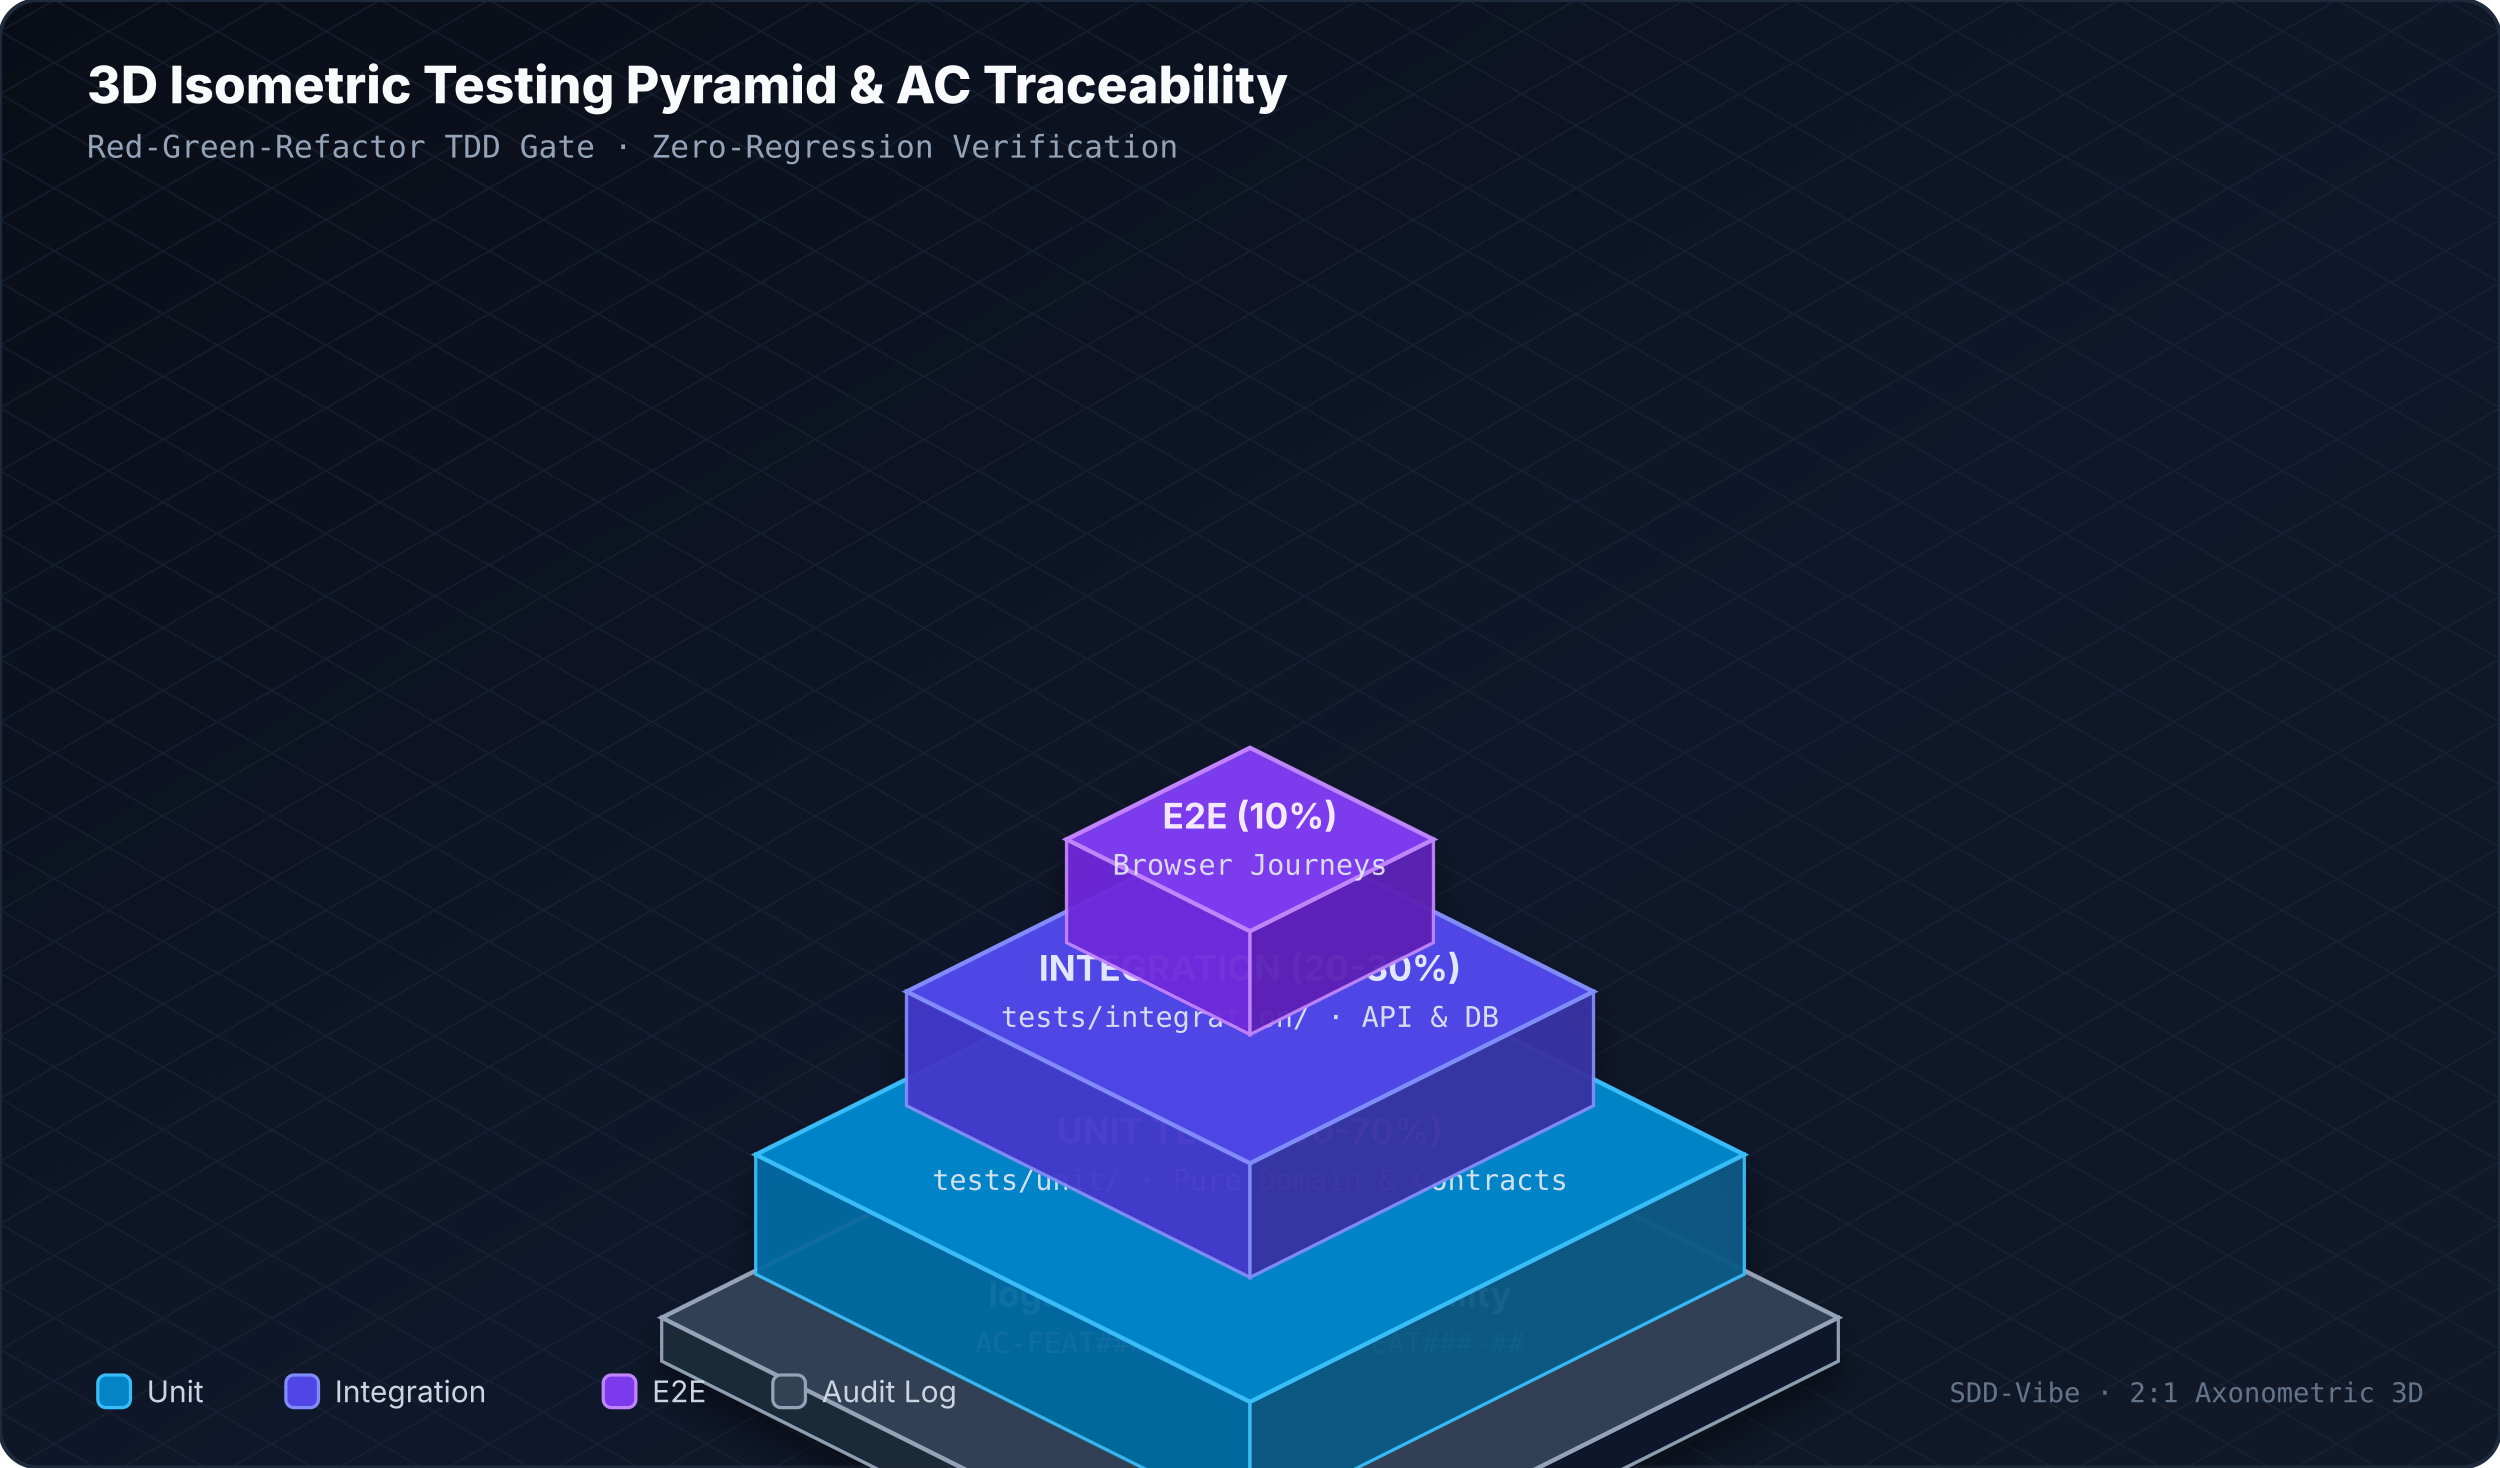
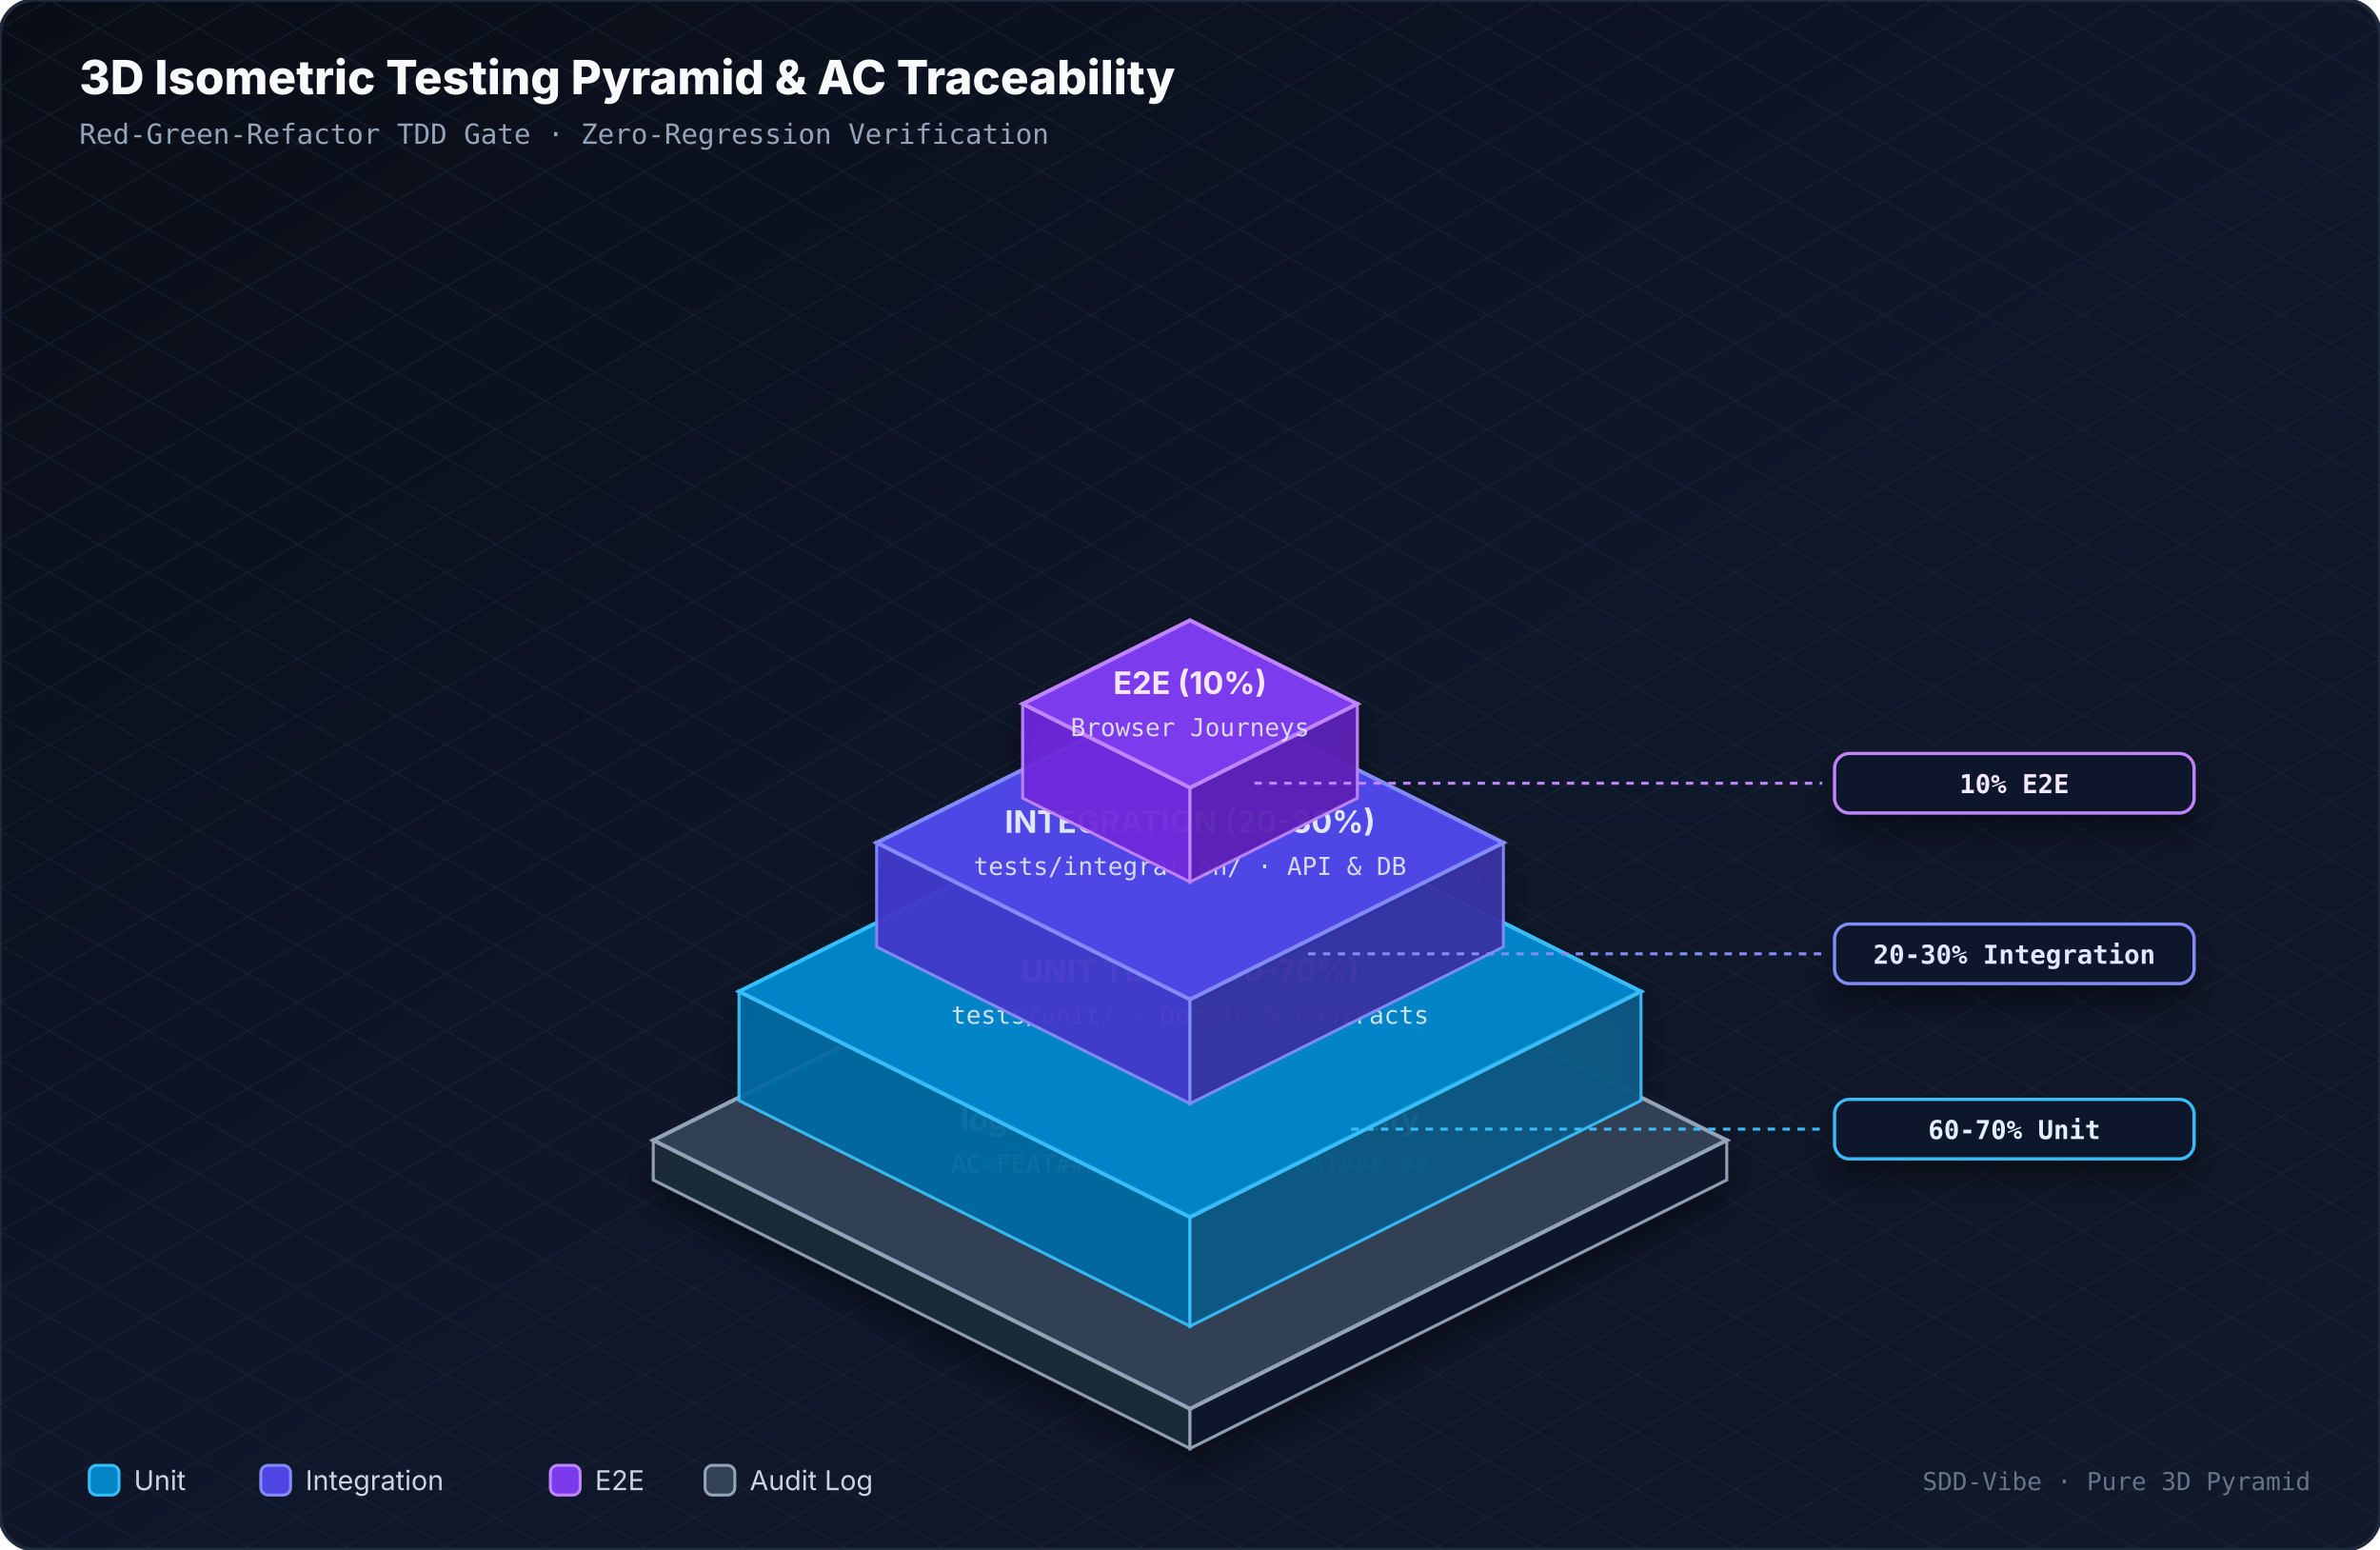
- <svg xmlns="http://www.w3.org/2000/svg" viewBox="0 0 920 540" width="100%" role="img" aria-label="3D Isometric Testing Pyramid &amp; AC Traceability">
+ <svg xmlns="http://www.w3.org/2000/svg" viewBox="0 0 960 625" width="100%" role="img" aria-label="3D Isometric Testing Pyramid &amp; AC Traceability">
  <defs>
    <linearGradient id="bgGrad" x1="0%" y1="0%" x2="100%" y2="100%">
      <stop offset="0%" stop-color="#090d16" />
      <stop offset="55%" stop-color="#0f172a" />
      <stop offset="100%" stop-color="#111827" />
    </linearGradient>
-     <pattern id="isoGrid" width="40" height="23.1" patternUnits="userSpaceOnUse">
-       <path d="M 0 11.55 L 20 0 L 40 11.55 L 20 23.1 Z" fill="none" stroke="#1e293b" stroke-width="0.6" opacity="0.55" />
+     <pattern id="bgGrid" width="40" height="23.1" patternUnits="userSpaceOnUse">
+       <path d="M 0 11.55 L 20 0 L 40 11.55 L 20 23.1 Z" fill="none" stroke="#1e293b" stroke-width="0.6" opacity="0.5" />
    </pattern>
    <filter id="glow" x="-10%" y="-10%" width="120%" height="120%">
-       <feDropShadow dx="0" dy="8" stdDeviation="6" flood-color="#000000" flood-opacity="0.45" />
+       <feDropShadow dx="0" dy="8" stdDeviation="6" flood-color="#000000" flood-opacity="0.42" />
    </filter>
+     <marker id="arrow-64748b" viewBox="0 0 10 10" refX="8" refY="5" markerWidth="6" markerHeight="6" orient="auto-start-reverse">
+       <path d="M 0 1.5 L 9 5 L 0 8.5 z" fill="#64748b" />
+     </marker>
+     <marker id="arrow-38bdf8" viewBox="0 0 10 10" refX="8" refY="5" markerWidth="6" markerHeight="6" orient="auto-start-reverse">
+       <path d="M 0 1.5 L 9 5 L 0 8.5 z" fill="#38bdf8" />
+     </marker>
+     <marker id="arrow-818cf8" viewBox="0 0 10 10" refX="8" refY="5" markerWidth="6" markerHeight="6" orient="auto-start-reverse">
+       <path d="M 0 1.5 L 9 5 L 0 8.5 z" fill="#818cf8" />
+     </marker>
+     <marker id="arrow-c084fc" viewBox="0 0 10 10" refX="8" refY="5" markerWidth="6" markerHeight="6" orient="auto-start-reverse">
+       <path d="M 0 1.5 L 9 5 L 0 8.5 z" fill="#c084fc" />
+     </marker>
+     <marker id="arrow-34d399" viewBox="0 0 10 10" refX="8" refY="5" markerWidth="6" markerHeight="6" orient="auto-start-reverse">
+       <path d="M 0 1.5 L 9 5 L 0 8.5 z" fill="#34d399" />
+     </marker>
+     <marker id="arrow-fbbf24" viewBox="0 0 10 10" refX="8" refY="5" markerWidth="6" markerHeight="6" orient="auto-start-reverse">
+       <path d="M 0 1.5 L 9 5 L 0 8.5 z" fill="#fbbf24" />
+     </marker>
+     <marker id="arrow-fb7185" viewBox="0 0 10 10" refX="8" refY="5" markerWidth="6" markerHeight="6" orient="auto-start-reverse">
+       <path d="M 0 1.5 L 9 5 L 0 8.5 z" fill="#fb7185" />
+     </marker>
  </defs>
-   <rect width="920" height="540" rx="14" fill="url(#bgGrad)" stroke="#1e293b" stroke-width="1.5" />
-   <rect width="920" height="540" rx="14" fill="url(#isoGrid)" />
+   <rect width="960" height="625" rx="14" fill="url(#bgGrad)" stroke="#1e293b" stroke-width="1.5" />
+   <rect width="960" height="625" rx="14" fill="url(#bgGrid)" />
  <text x="32" y="38" font-family="Inter, Segoe UI, system-ui, sans-serif" font-size="19" font-weight="800" fill="#f8fafc">3D Isometric Testing Pyramid &amp; AC Traceability</text>
-   <text x="32" y="58" font-family="JetBrains Mono, Consolas, monospace" font-size="11.5" fill="#94a3b8">Red-Green-Refactor TDD Gate · Zero-Regression Verification</text>
+   <text x="32" y="58" font-family="JetBrains Mono, Consolas, monospace" font-size="11.2" fill="#94a3b8">Red-Green-Refactor TDD Gate · Zero-Regression Verification</text>
  <g filter="url(#glow)">
-     <polygon points="243.5,484.9 460.0,593.2 460.0,609.2 243.5,500.9" fill="#1e293b" stroke="#94a3b8" stroke-width="1.2" opacity="0.95" />
-     <polygon points="676.5,484.9 460.0,593.2 460.0,609.2 676.5,500.9" fill="#0f172a" stroke="#94a3b8" stroke-width="1.2" opacity="0.95" />
-     <polygon points="460.0,376.7 676.5,484.9 460.0,593.2 243.5,484.9" fill="#334155" stroke="#94a3b8" stroke-width="1.6" />
-     <text x="460.0" y="480.9" text-anchor="middle" font-family="Inter, Segoe UI, system-ui, sans-serif" font-size="13" font-weight="700" fill="#f1f5f9">logs/test.log &amp; AC Traceability</text>
-     <text x="460.0" y="497.9" text-anchor="middle" font-family="JetBrains Mono, Consolas, monospace" font-size="10.5" fill="#e2e8f0" opacity="0.92">AC-FEAT###-## -&gt; TEST-FEAT###-##</text>
-     <polygon points="278.1,424.9 460.0,515.9 460.0,559.9 278.1,468.9" fill="#0369a1" stroke="#38bdf8" stroke-width="1.2" opacity="0.95" />
-     <polygon points="641.9,424.9 460.0,515.9 460.0,559.9 641.9,468.9" fill="#075985" stroke="#38bdf8" stroke-width="1.2" opacity="0.95" />
-     <polygon points="460.0,334.0 641.9,424.9 460.0,515.9 278.1,424.9" fill="#0284c7" stroke="#38bdf8" stroke-width="1.6" />
-     <text x="460.0" y="420.9" text-anchor="middle" font-family="Inter, Segoe UI, system-ui, sans-serif" font-size="13" font-weight="700" fill="#e0f2fe">UNIT TESTS (60-70%)</text>
-     <text x="460.0" y="437.9" text-anchor="middle" font-family="JetBrains Mono, Consolas, monospace" font-size="10.5" fill="#e2e8f0" opacity="0.92">tests/unit/ · Pure Domain &amp; Contracts</text>
-     <polygon points="333.6,364.9 460.0,428.1 460.0,470.1 333.6,406.9" fill="#4338ca" stroke="#818cf8" stroke-width="1.2" opacity="0.95" />
-     <polygon points="586.4,364.9 460.0,428.1 460.0,470.1 586.4,406.9" fill="#3730a3" stroke="#818cf8" stroke-width="1.2" opacity="0.95" />
-     <polygon points="460.0,301.7 586.4,364.9 460.0,428.1 333.6,364.9" fill="#4f46e5" stroke="#818cf8" stroke-width="1.6" />
-     <text x="460.0" y="360.9" text-anchor="middle" font-family="Inter, Segoe UI, system-ui, sans-serif" font-size="13" font-weight="700" fill="#e0e7ff">INTEGRATION (20-30%)</text>
-     <text x="460.0" y="377.9" text-anchor="middle" font-family="JetBrains Mono, Consolas, monospace" font-size="10.5" fill="#e2e8f0" opacity="0.92">tests/integration/ · API &amp; DB</text>
-     <polygon points="392.5,308.9 460.0,342.7 460.0,380.7 392.5,346.9" fill="#6d28d9" stroke="#c084fc" stroke-width="1.2" opacity="0.95" />
-     <polygon points="527.5,308.9 460.0,342.7 460.0,380.7 527.5,346.9" fill="#5b21b6" stroke="#c084fc" stroke-width="1.2" opacity="0.95" />
-     <polygon points="460.0,275.2 527.5,308.9 460.0,342.7 392.5,308.9" fill="#7c3aed" stroke="#c084fc" stroke-width="1.6" />
-     <text x="460.0" y="304.9" text-anchor="middle" font-family="Inter, Segoe UI, system-ui, sans-serif" font-size="13" font-weight="700" fill="#f3e8ff">E2E (10%)</text>
-     <text x="460.0" y="321.9" text-anchor="middle" font-family="JetBrains Mono, Consolas, monospace" font-size="10.5" fill="#e2e8f0" opacity="0.92">Browser Journeys</text>
+     <polygon points="263.5,459.9 480.0,568.2 480.0,584.2 263.5,475.9" fill="#1e293b" stroke="#94a3b8" stroke-width="1.2" opacity="0.95" />
+     <polygon points="696.5,459.9 480.0,568.2 480.0,584.2 696.5,475.9" fill="#0f172a" stroke="#94a3b8" stroke-width="1.2" opacity="0.95" />
+     <polygon points="480.0,351.7 696.5,459.9 480.0,568.2 263.5,459.9" fill="#334155" stroke="#94a3b8" stroke-width="1.6" />
+     <text x="480.0" y="455.9" text-anchor="middle" font-family="Inter, Segoe UI, system-ui, sans-serif" font-size="12.5" font-weight="700" fill="#f1f5f9">logs/test.log &amp; AC Traceability</text>
+     <text x="480.0" y="472.9" text-anchor="middle" font-family="JetBrains Mono, Consolas, monospace" font-size="10" fill="#e2e8f0" opacity="0.92">AC-FEAT###-## -&gt; TEST-FEAT###-##</text>
+     <polygon points="298.1,399.9 480.0,490.9 480.0,534.9 298.1,443.9" fill="#0369a1" stroke="#38bdf8" stroke-width="1.2" opacity="0.95" />
+     <polygon points="661.9,399.9 480.0,490.9 480.0,534.9 661.9,443.9" fill="#075985" stroke="#38bdf8" stroke-width="1.2" opacity="0.95" />
+     <polygon points="480.0,309.0 661.9,399.9 480.0,490.9 298.1,399.9" fill="#0284c7" stroke="#38bdf8" stroke-width="1.6" />
+     <text x="480.0" y="395.9" text-anchor="middle" font-family="Inter, Segoe UI, system-ui, sans-serif" font-size="12.5" font-weight="700" fill="#e0f2fe">UNIT TESTS (60-70%)</text>
+     <text x="480.0" y="412.9" text-anchor="middle" font-family="JetBrains Mono, Consolas, monospace" font-size="10" fill="#e2e8f0" opacity="0.92">tests/unit/ · Domain &amp; Contracts</text>
+     <polygon points="353.6,339.9 480.0,403.1 480.0,445.1 353.6,381.9" fill="#4338ca" stroke="#818cf8" stroke-width="1.2" opacity="0.95" />
+     <polygon points="606.4,339.9 480.0,403.1 480.0,445.1 606.4,381.9" fill="#3730a3" stroke="#818cf8" stroke-width="1.2" opacity="0.95" />
+     <polygon points="480.0,276.7 606.4,339.9 480.0,403.1 353.6,339.9" fill="#4f46e5" stroke="#818cf8" stroke-width="1.6" />
+     <text x="480.0" y="335.9" text-anchor="middle" font-family="Inter, Segoe UI, system-ui, sans-serif" font-size="12.5" font-weight="700" fill="#e0e7ff">INTEGRATION (20-30%)</text>
+     <text x="480.0" y="352.9" text-anchor="middle" font-family="JetBrains Mono, Consolas, monospace" font-size="10" fill="#e2e8f0" opacity="0.92">tests/integration/ · API &amp; DB</text>
+     <polygon points="412.5,283.9 480.0,317.7 480.0,355.7 412.5,321.9" fill="#6d28d9" stroke="#c084fc" stroke-width="1.2" opacity="0.95" />
+     <polygon points="547.5,283.9 480.0,317.7 480.0,355.7 547.5,321.9" fill="#5b21b6" stroke="#c084fc" stroke-width="1.2" opacity="0.95" />
+     <polygon points="480.0,250.2 547.5,283.9 480.0,317.7 412.5,283.9" fill="#7c3aed" stroke="#c084fc" stroke-width="1.6" />
+     <text x="480.0" y="279.9" text-anchor="middle" font-family="Inter, Segoe UI, system-ui, sans-serif" font-size="12.5" font-weight="700" fill="#f3e8ff">E2E (10%)</text>
+     <text x="480.0" y="296.9" text-anchor="middle" font-family="JetBrains Mono, Consolas, monospace" font-size="10" fill="#e2e8f0" opacity="0.92">Browser Journeys</text>
+     <line x1="545.0" y1="455.4" x2="735" y2="455.4" stroke="#38bdf8" stroke-width="1.2" stroke-dasharray="3,3" />
+     <rect x="740" y="443.4" width="145" height="24" rx="6" fill="#0f172a" stroke="#38bdf8" stroke-width="1.3" />
+     <text x="812.5" y="459.4" text-anchor="middle" font-family="JetBrains Mono, monospace" font-size="10.5" font-weight="700" fill="#e0f2fe">60-70% Unit</text>
+     <line x1="527.6" y1="384.7" x2="735" y2="384.7" stroke="#818cf8" stroke-width="1.2" stroke-dasharray="3,3" />
+     <rect x="740" y="372.7" width="145" height="24" rx="6" fill="#0f172a" stroke="#818cf8" stroke-width="1.3" />
+     <text x="812.5" y="388.7" text-anchor="middle" font-family="JetBrains Mono, monospace" font-size="10.5" font-weight="700" fill="#e0e7ff">20-30% Integration</text>
+     <line x1="506.0" y1="315.9" x2="735" y2="315.9" stroke="#c084fc" stroke-width="1.2" stroke-dasharray="3,3" />
+     <rect x="740" y="303.9" width="145" height="24" rx="6" fill="#0f172a" stroke="#c084fc" stroke-width="1.3" />
+     <text x="812.5" y="319.9" text-anchor="middle" font-family="JetBrains Mono, monospace" font-size="10.5" font-weight="700" fill="#f3e8ff">10% E2E</text>
  </g>
-   <rect x="36" y="506" width="12" height="12" rx="3" fill="#0284c7" stroke="#38bdf8" stroke-width="1.2" />
-   <text x="54" y="516" font-family="Inter, Segoe UI, sans-serif" font-size="11" fill="#cbd5e1">Unit</text>
-   <rect x="105.2" y="506" width="12" height="12" rx="3" fill="#4f46e5" stroke="#818cf8" stroke-width="1.2" />
-   <text x="123.2" y="516" font-family="Inter, Segoe UI, sans-serif" font-size="11" fill="#cbd5e1">Integration</text>
-   <rect x="222.0" y="506" width="12" height="12" rx="3" fill="#7c3aed" stroke="#c084fc" stroke-width="1.2" />
-   <text x="240.0" y="516" font-family="Inter, Segoe UI, sans-serif" font-size="11" fill="#cbd5e1">E2E</text>
-   <rect x="284.4" y="506" width="12" height="12" rx="3" fill="#334155" stroke="#94a3b8" stroke-width="1.2" />
-   <text x="302.4" y="516" font-family="Inter, Segoe UI, sans-serif" font-size="11" fill="#cbd5e1">Audit Log</text>
-   <text x="892" y="516" text-anchor="end" font-family="JetBrains Mono, Consolas, monospace" font-size="10" fill="#64748b">SDD-Vibe · 2:1 Axonometric 3D</text>
+   <rect x="36.0" y="591" width="12" height="12" rx="3" fill="#0284c7" stroke="#38bdf8" stroke-width="1.2" />
+   <text x="54.0" y="601" font-family="Inter, Segoe UI, sans-serif" font-size="11" fill="#cbd5e1">Unit</text>
+   <rect x="105.2" y="591" width="12" height="12" rx="3" fill="#4f46e5" stroke="#818cf8" stroke-width="1.2" />
+   <text x="123.2" y="601" font-family="Inter, Segoe UI, sans-serif" font-size="11" fill="#cbd5e1">Integration</text>
+   <rect x="222.0" y="591" width="12" height="12" rx="3" fill="#7c3aed" stroke="#c084fc" stroke-width="1.2" />
+   <text x="240.0" y="601" font-family="Inter, Segoe UI, sans-serif" font-size="11" fill="#cbd5e1">E2E</text>
+   <rect x="284.4" y="591" width="12" height="12" rx="3" fill="#334155" stroke="#94a3b8" stroke-width="1.2" />
+   <text x="302.4" y="601" font-family="Inter, Segoe UI, sans-serif" font-size="11" fill="#cbd5e1">Audit Log</text>
+   <text x="932" y="601" text-anchor="end" font-family="JetBrains Mono, Consolas, monospace" font-size="10" fill="#64748b">SDD-Vibe · Pure 3D Pyramid</text>
</svg>
